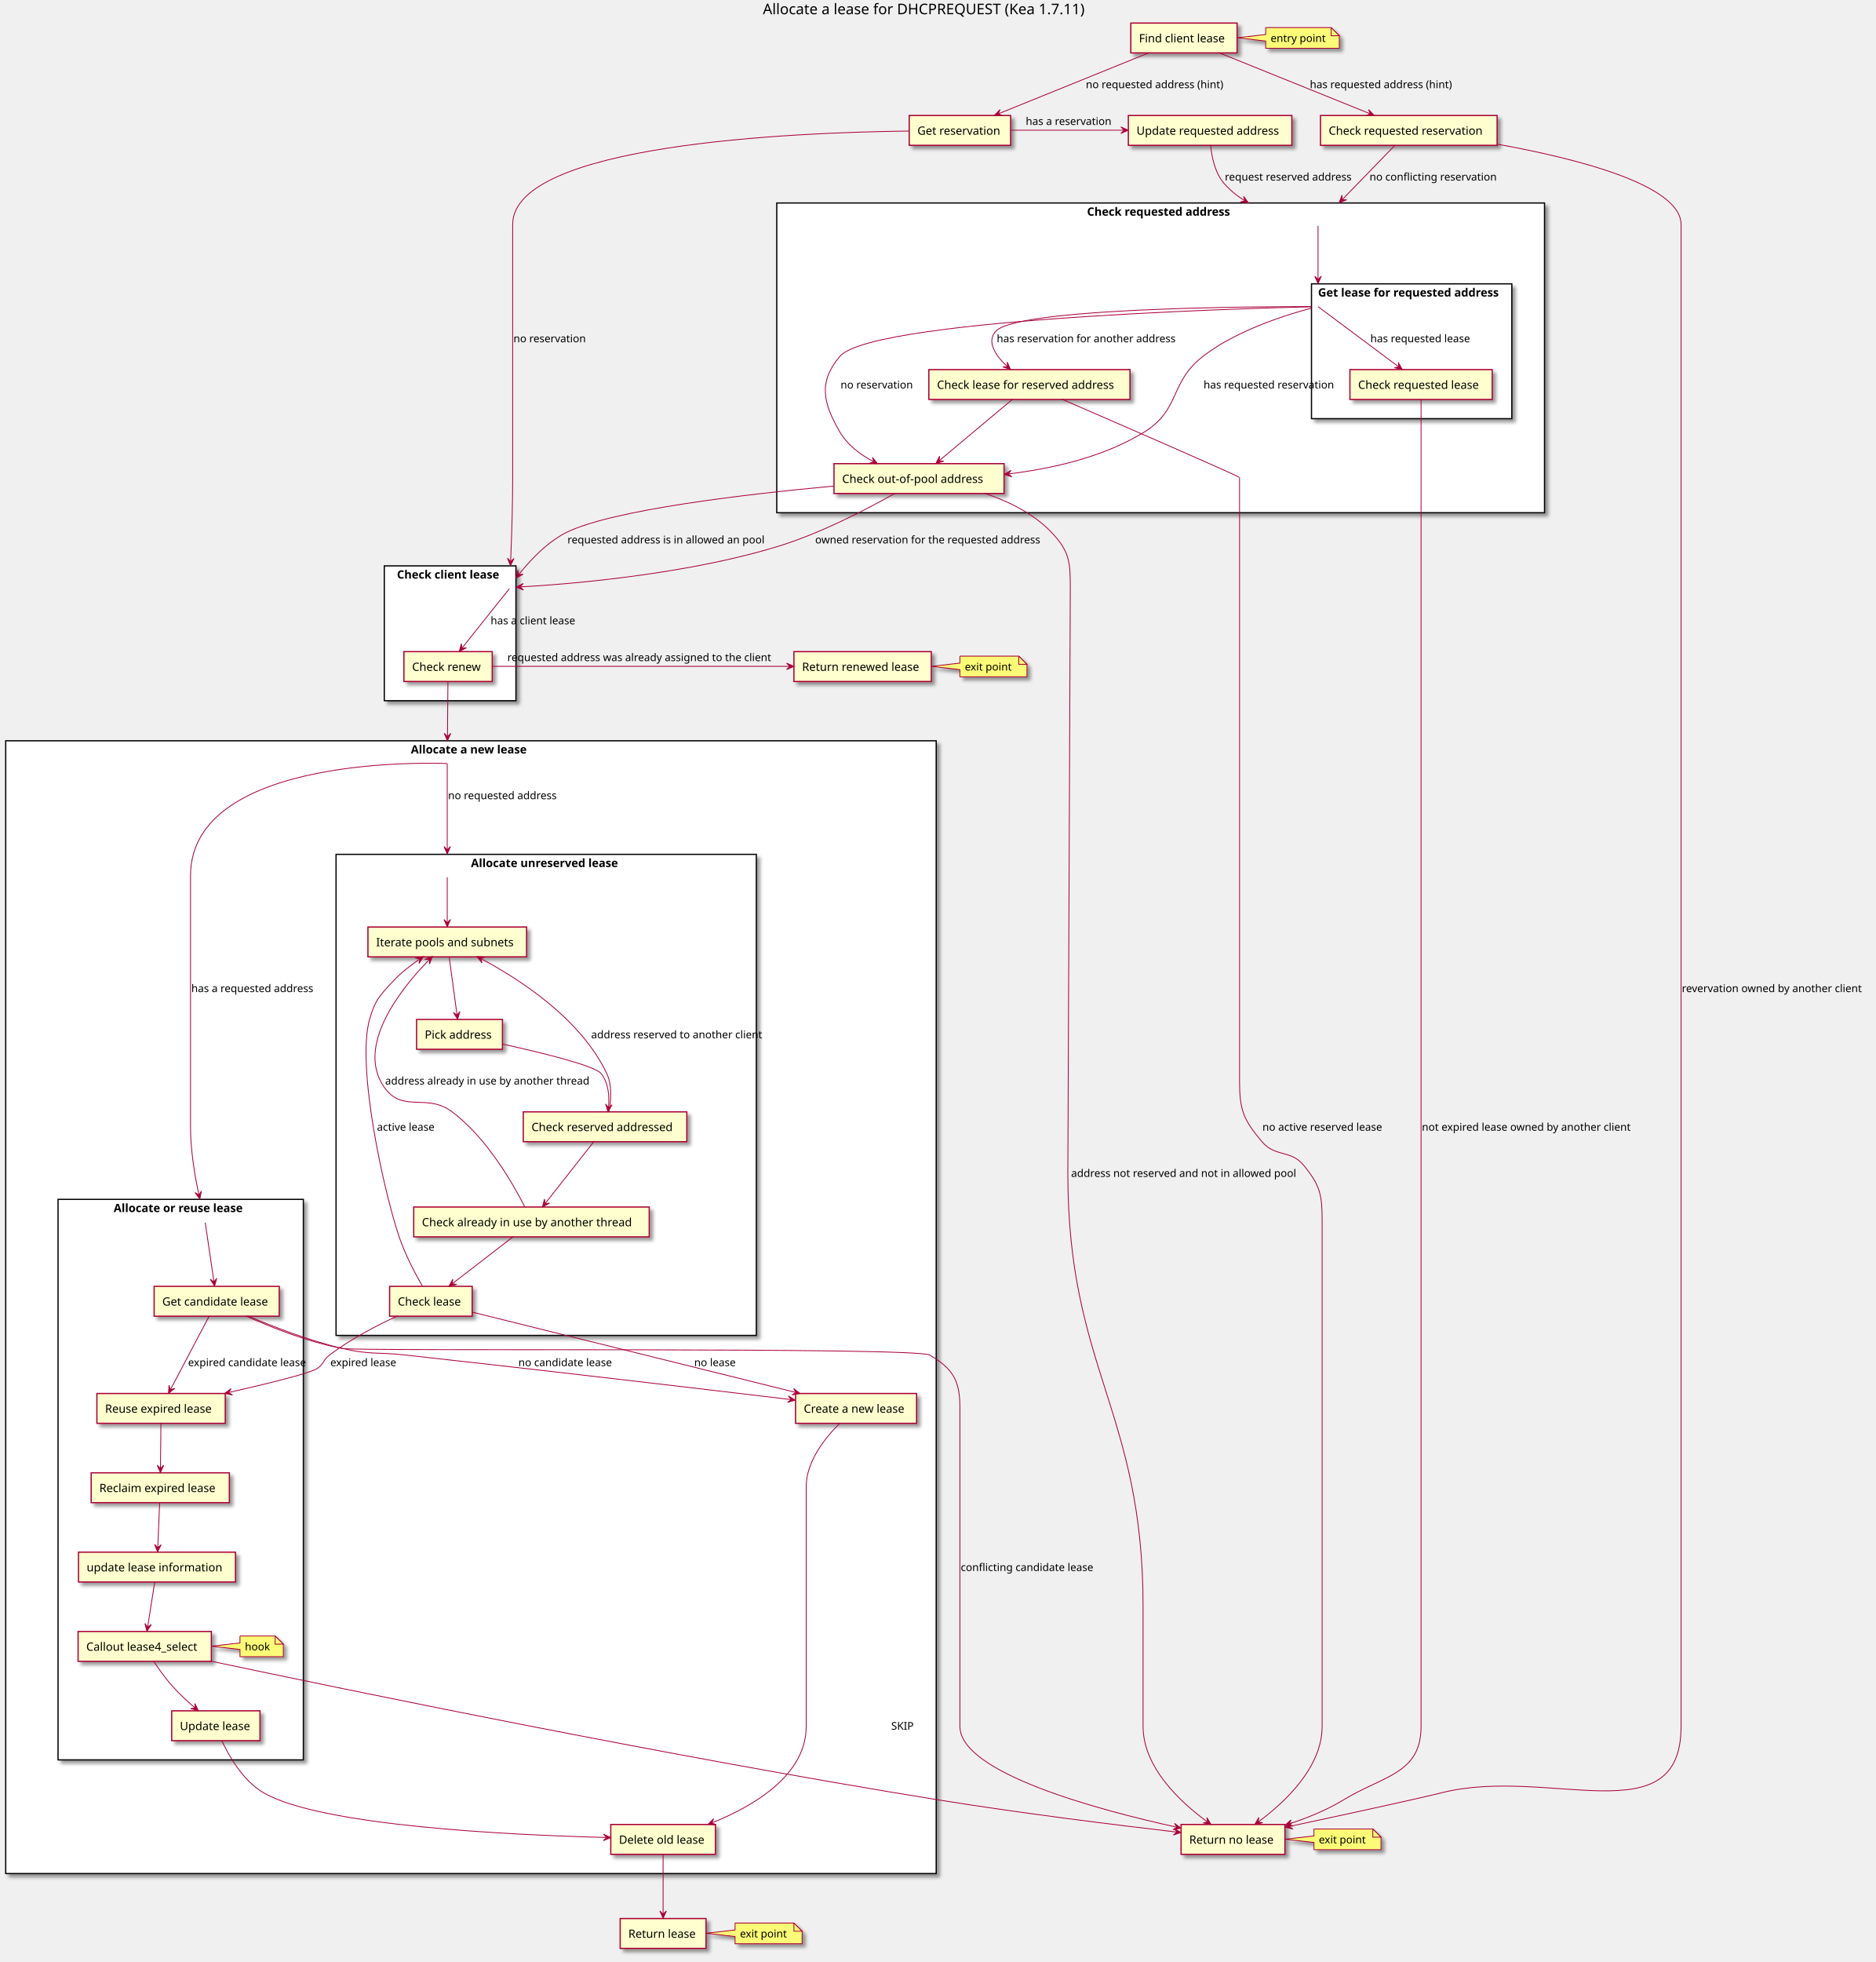
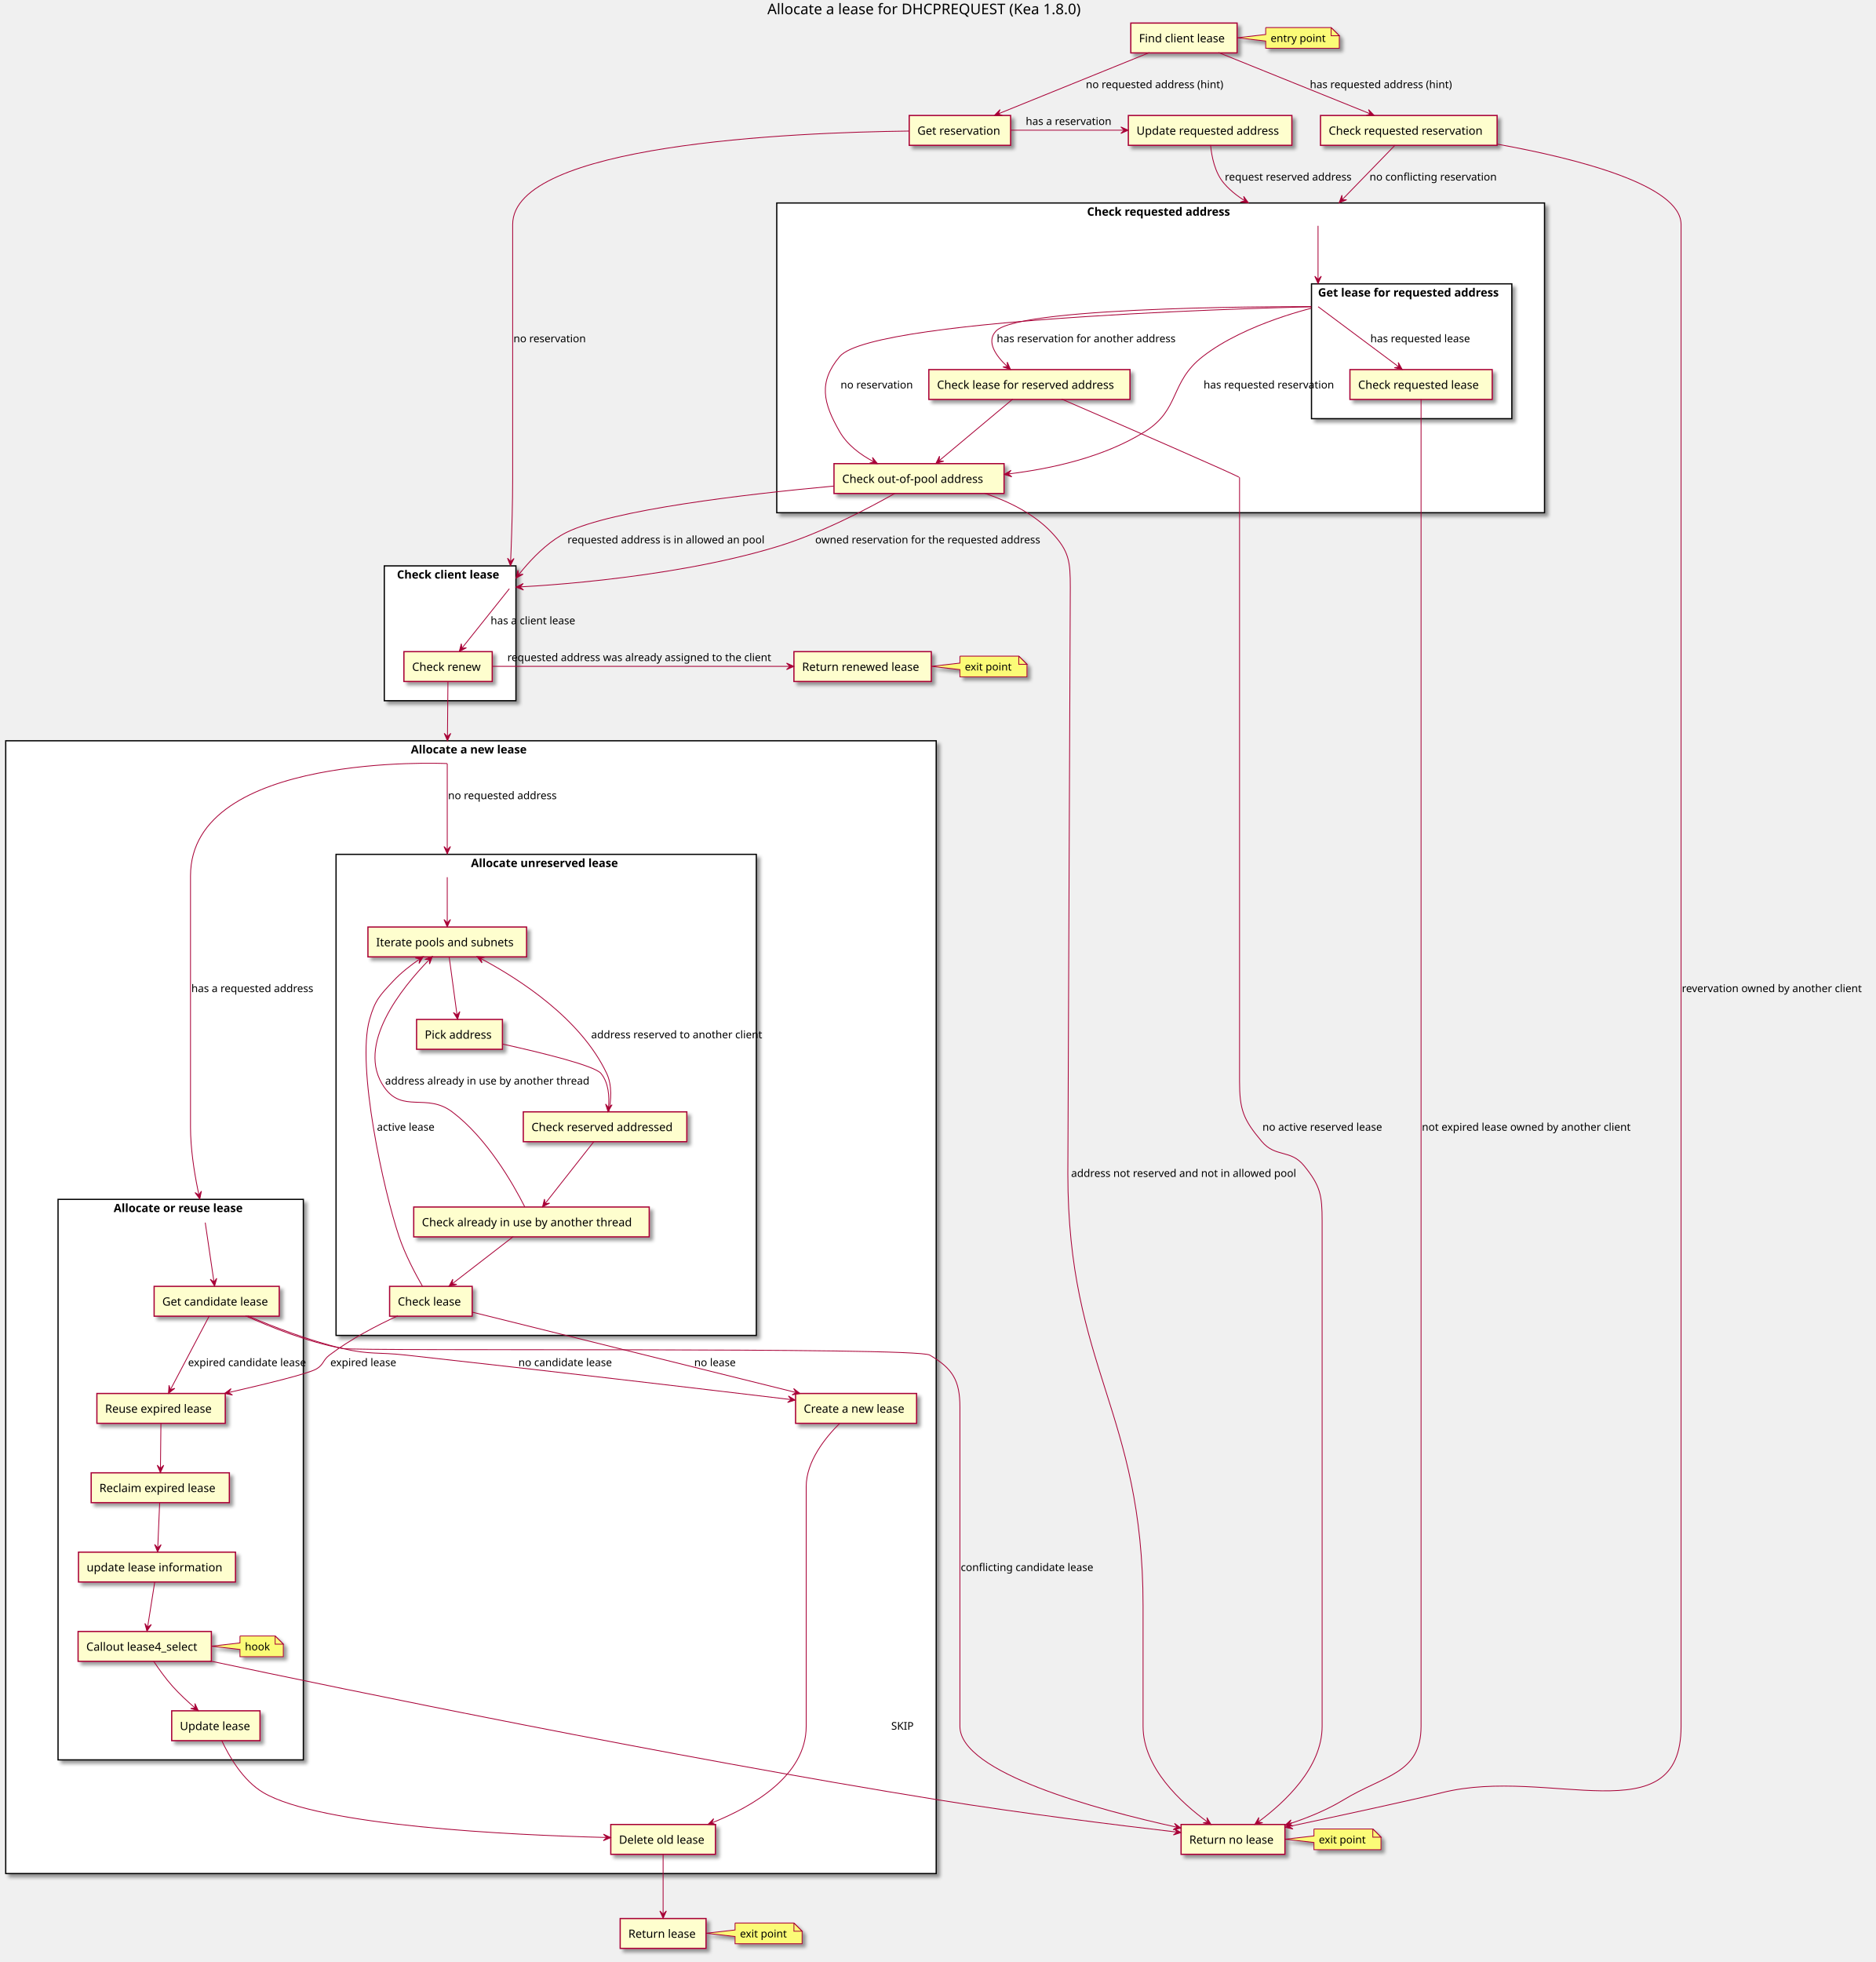
<svg xmlns="http://www.w3.org/2000/svg" contentScriptType="application/ecmascript" contentStyleType="text/css" height="2399px" preserveAspectRatio="none" style="width:2294px;height:2399px;" version="1.1" viewBox="0 0 2294 2399" width="2294px" zoomAndPan="magnify">
  <defs>
-     <filter height="300%" id="fff3yb47a4pvt" width="300%" x="-1" y="-1">
+     <filter height="300%" id="f5oag86dlpmno" width="300%" x="-1" y="-1">
      <feGaussianBlur result="blurOut" stdDeviation="2.0" />
      <feColorMatrix in="blurOut" result="blurOut2" type="matrix" values="0 0 0 0 0 0 0 0 0 0 0 0 0 0 0 0 0 0 .4 0" />
      <feOffset dx="4.0" dy="4.0" in="blurOut2" result="blurOut3" />
      <feBlend in="SourceGraphic" in2="blurOut3" mode="normal" />
    </filter>
  </defs>
  <g>
-     <text fill="#000000" font-family="sans-serif" font-size="18" lengthAdjust="spacingAndGlyphs" textLength="410" x="933" y="17.402">Allocate a lease for DHCPREQUEST (Kea 1.7.11)</text>
-     <rect fill="#FFFFFF" filter="url(#fff3yb47a4pvt)" height="378.72" style="stroke: #000000; stroke-width: 1.5;" width="939" x="950" y="248.199" />
+     <text fill="#000000" font-family="sans-serif" font-size="18" lengthAdjust="spacingAndGlyphs" textLength="399" x="938.5" y="17.402">Allocate a lease for DHCPREQUEST (Kea 1.8.0)</text>
+     <rect fill="#FFFFFF" filter="url(#f5oag86dlpmno)" height="378.72" style="stroke: #000000; stroke-width: 1.5;" width="939" x="950" y="248.199" />
    <text fill="#000000" font-family="sans-serif" font-size="14" font-weight="bold" lengthAdjust="spacingAndGlyphs" textLength="180" x="1329.5" y="263.734">Check requested address</text>
-     <rect fill="#FFFFFF" filter="url(#fff3yb47a4pvt)" height="164.86" style="stroke: #000000; stroke-width: 1.5;" width="245" x="1604" y="347.059" />
+     <rect fill="#FFFFFF" filter="url(#f5oag86dlpmno)" height="164.86" style="stroke: #000000; stroke-width: 1.5;" width="245" x="1604" y="347.059" />
    <text fill="#000000" font-family="sans-serif" font-size="14" font-weight="bold" lengthAdjust="spacingAndGlyphs" textLength="229" x="1612" y="362.594">Get lease for requested address</text>
-     <rect fill="#FFFFFF" filter="url(#fff3yb47a4pvt)" height="164.86" style="stroke: #000000; stroke-width: 1.5;" width="161" x="470" y="691.919" />
+     <rect fill="#FFFFFF" filter="url(#f5oag86dlpmno)" height="164.86" style="stroke: #000000; stroke-width: 1.5;" width="161" x="470" y="691.919" />
    <text fill="#000000" font-family="sans-serif" font-size="14" font-weight="bold" lengthAdjust="spacingAndGlyphs" textLength="130" x="485.5" y="707.454">Check client lease</text>
-     <rect fill="#FFFFFF" filter="url(#fff3yb47a4pvt)" height="1385.08" style="stroke: #000000; stroke-width: 1.5;" width="1138" x="7" y="905.779" />
+     <rect fill="#FFFFFF" filter="url(#f5oag86dlpmno)" height="1385.08" style="stroke: #000000; stroke-width: 1.5;" width="1138" x="7" y="905.779" />
    <text fill="#000000" font-family="sans-serif" font-size="14" font-weight="bold" lengthAdjust="spacingAndGlyphs" textLength="147" x="502.5" y="921.314">Allocate a new lease</text>
-     <rect fill="#FFFFFF" filter="url(#fff3yb47a4pvt)" height="685.36" style="stroke: #000000; stroke-width: 1.5;" width="300" x="71" y="1466.499" />
+     <rect fill="#FFFFFF" filter="url(#f5oag86dlpmno)" height="685.36" style="stroke: #000000; stroke-width: 1.5;" width="300" x="71" y="1466.499" />
    <text fill="#000000" font-family="sans-serif" font-size="14" font-weight="bold" lengthAdjust="spacingAndGlyphs" textLength="164" x="139" y="1482.034">Allocate or reuse lease</text>
-     <rect fill="#FFFFFF" filter="url(#fff3yb47a4pvt)" height="588.22" style="stroke: #000000; stroke-width: 1.5;" width="514" x="411" y="1044.639" />
+     <rect fill="#FFFFFF" filter="url(#f5oag86dlpmno)" height="588.22" style="stroke: #000000; stroke-width: 1.5;" width="514" x="411" y="1044.639" />
    <text fill="#000000" font-family="sans-serif" font-size="14" font-weight="bold" lengthAdjust="spacingAndGlyphs" textLength="184" x="576" y="1060.174">Allocate unreserved lease</text>
-     <rect fill="#FEFECE" filter="url(#fff3yb47a4pvt)" height="36.488" style="stroke: #A80036; stroke-width: 1.5;" width="246" x="1136" y="451.919" />
+     <rect fill="#FEFECE" filter="url(#f5oag86dlpmno)" height="36.488" style="stroke: #A80036; stroke-width: 1.5;" width="246" x="1136" y="451.919" />
    <text fill="#000000" font-family="sans-serif" font-size="14" lengthAdjust="spacingAndGlyphs" textLength="226" x="1146" y="475.454">Check lease for reserved address</text>
-     <rect fill="#FEFECE" filter="url(#fff3yb47a4pvt)" height="36.488" style="stroke: #A80036; stroke-width: 1.5;" width="208" x="1020" y="566.919" />
+     <rect fill="#FEFECE" filter="url(#f5oag86dlpmno)" height="36.488" style="stroke: #A80036; stroke-width: 1.5;" width="208" x="1020" y="566.919" />
    <text fill="#000000" font-family="sans-serif" font-size="14" lengthAdjust="spacingAndGlyphs" textLength="188" x="1030" y="590.454">Check out-of-pool address</text>
-     <rect fill="#FEFECE" filter="url(#fff3yb47a4pvt)" height="36.488" style="stroke: #A80036; stroke-width: 1.5;" width="174" x="1651" y="451.919" />
+     <rect fill="#FEFECE" filter="url(#f5oag86dlpmno)" height="36.488" style="stroke: #A80036; stroke-width: 1.5;" width="174" x="1651" y="451.919" />
    <text fill="#000000" font-family="sans-serif" font-size="14" lengthAdjust="spacingAndGlyphs" textLength="154" x="1661" y="475.454">Check requested lease</text>
-     <rect fill="#FEFECE" filter="url(#fff3yb47a4pvt)" height="36.488" style="stroke: #A80036; stroke-width: 1.5;" width="108" x="494" y="796.779" />
+     <rect fill="#FEFECE" filter="url(#f5oag86dlpmno)" height="36.488" style="stroke: #A80036; stroke-width: 1.5;" width="108" x="494" y="796.779" />
    <text fill="#000000" font-family="sans-serif" font-size="14" lengthAdjust="spacingAndGlyphs" textLength="88" x="504" y="820.314">Check renew</text>
-     <rect fill="#FEFECE" filter="url(#fff3yb47a4pvt)" height="36.488" style="stroke: #A80036; stroke-width: 1.5;" width="148" x="973" y="1703.859" />
+     <rect fill="#FEFECE" filter="url(#f5oag86dlpmno)" height="36.488" style="stroke: #A80036; stroke-width: 1.5;" width="148" x="973" y="1703.859" />
    <text fill="#000000" font-family="sans-serif" font-size="14" lengthAdjust="spacingAndGlyphs" textLength="128" x="983" y="1727.394">Create a new lease</text>
-     <rect fill="#FEFECE" filter="url(#fff3yb47a4pvt)" height="36.488" style="stroke: #A80036; stroke-width: 1.5;" width="128" x="747" y="2230.859" />
+     <rect fill="#FEFECE" filter="url(#f5oag86dlpmno)" height="36.488" style="stroke: #A80036; stroke-width: 1.5;" width="128" x="747" y="2230.859" />
    <text fill="#000000" font-family="sans-serif" font-size="14" lengthAdjust="spacingAndGlyphs" textLength="108" x="757" y="2254.394">Delete old lease</text>
-     <rect fill="#FEFECE" filter="url(#fff3yb47a4pvt)" height="36.488" style="stroke: #A80036; stroke-width: 1.5;" width="153" x="188.5" y="1572.859" />
+     <rect fill="#FEFECE" filter="url(#f5oag86dlpmno)" height="36.488" style="stroke: #A80036; stroke-width: 1.5;" width="153" x="188.5" y="1572.859" />
    <text fill="#000000" font-family="sans-serif" font-size="14" lengthAdjust="spacingAndGlyphs" textLength="133" x="198.5" y="1596.394">Get candidate lease</text>
-     <rect fill="#FEFECE" filter="url(#fff3yb47a4pvt)" height="36.488" style="stroke: #A80036; stroke-width: 1.5;" width="157" x="118.5" y="1703.859" />
+     <rect fill="#FEFECE" filter="url(#f5oag86dlpmno)" height="36.488" style="stroke: #A80036; stroke-width: 1.5;" width="157" x="118.5" y="1703.859" />
    <text fill="#000000" font-family="sans-serif" font-size="14" lengthAdjust="spacingAndGlyphs" textLength="137" x="128.5" y="1727.394">Reuse expired lease</text>
-     <rect fill="#FEFECE" filter="url(#fff3yb47a4pvt)" height="36.488" style="stroke: #A80036; stroke-width: 1.5;" width="169" x="111.5" y="1800.859" />
+     <rect fill="#FEFECE" filter="url(#f5oag86dlpmno)" height="36.488" style="stroke: #A80036; stroke-width: 1.5;" width="169" x="111.5" y="1800.859" />
    <text fill="#000000" font-family="sans-serif" font-size="14" lengthAdjust="spacingAndGlyphs" textLength="149" x="121.5" y="1824.394">Reclaim expired lease</text>
-     <rect fill="#FEFECE" filter="url(#fff3yb47a4pvt)" height="36.488" style="stroke: #A80036; stroke-width: 1.5;" width="192" x="96" y="1897.859" />
+     <rect fill="#FEFECE" filter="url(#f5oag86dlpmno)" height="36.488" style="stroke: #A80036; stroke-width: 1.5;" width="192" x="96" y="1897.859" />
    <text fill="#000000" font-family="sans-serif" font-size="14" lengthAdjust="spacingAndGlyphs" textLength="172" x="106" y="1921.394">update lease information</text>
-     <rect fill="#FEFECE" filter="url(#fff3yb47a4pvt)" height="36.488" style="stroke: #A80036; stroke-width: 1.5;" width="163" x="95.5" y="1994.859" />
+     <rect fill="#FEFECE" filter="url(#f5oag86dlpmno)" height="36.488" style="stroke: #A80036; stroke-width: 1.5;" width="163" x="95.5" y="1994.859" />
    <text fill="#000000" font-family="sans-serif" font-size="14" lengthAdjust="spacingAndGlyphs" textLength="143" x="105.5" y="2018.394">Callout lease4_select</text>
-     <path d="M293.5,2000.359 L293.5,2008.859 L258.55,2012.859 L293.5,2016.859 L293.5,2025.67 A0,0 0 0 0 293.5,2025.67 L346.5,2025.67 A0,0 0 0 0 346.5,2025.67 L346.5,2010.359 L336.5,2000.359 L293.5,2000.359 A0,0 0 0 0 293.5,2000.359 " fill="#FBFB77" filter="url(#fff3yb47a4pvt)" style="stroke: #A80036; stroke-width: 1.0;" />
+     <path d="M293.5,2000.359 L293.5,2008.859 L258.55,2012.859 L293.5,2016.859 L293.5,2025.67 A0,0 0 0 0 293.5,2025.67 L346.5,2025.67 A0,0 0 0 0 346.5,2025.67 L346.5,2010.359 L336.5,2000.359 L293.5,2000.359 A0,0 0 0 0 293.5,2000.359 " fill="#FBFB77" filter="url(#f5oag86dlpmno)" style="stroke: #A80036; stroke-width: 1.0;" />
    <path d="M336.5,2000.359 L336.5,2010.359 L346.5,2010.359 L336.5,2000.359 " fill="#FBFB77" style="stroke: #A80036; stroke-width: 1.0;" />
    <text fill="#000000" font-family="sans-serif" font-size="13" lengthAdjust="spacingAndGlyphs" textLength="32" x="299.5" y="2017.928">hook</text>
-     <rect fill="#FEFECE" filter="url(#fff3yb47a4pvt)" height="36.488" style="stroke: #A80036; stroke-width: 1.5;" width="108" x="210" y="2091.859" />
+     <rect fill="#FEFECE" filter="url(#f5oag86dlpmno)" height="36.488" style="stroke: #A80036; stroke-width: 1.5;" width="108" x="210" y="2091.859" />
    <text fill="#000000" font-family="sans-serif" font-size="14" lengthAdjust="spacingAndGlyphs" textLength="88" x="220" y="2115.394">Update lease</text>
-     <rect fill="#FEFECE" filter="url(#fff3yb47a4pvt)" height="36.488" style="stroke: #A80036; stroke-width: 1.5;" width="194" x="450" y="1133.499" />
+     <rect fill="#FEFECE" filter="url(#f5oag86dlpmno)" height="36.488" style="stroke: #A80036; stroke-width: 1.5;" width="194" x="450" y="1133.499" />
    <text fill="#000000" font-family="sans-serif" font-size="14" lengthAdjust="spacingAndGlyphs" textLength="174" x="460" y="1157.034">Iterate pools and subnets</text>
-     <rect fill="#FEFECE" filter="url(#fff3yb47a4pvt)" height="36.488" style="stroke: #A80036; stroke-width: 1.5;" width="105" x="509.5" y="1246.499" />
+     <rect fill="#FEFECE" filter="url(#f5oag86dlpmno)" height="36.488" style="stroke: #A80036; stroke-width: 1.5;" width="105" x="509.5" y="1246.499" />
    <text fill="#000000" font-family="sans-serif" font-size="14" lengthAdjust="spacingAndGlyphs" textLength="85" x="519.5" y="1270.034">Pick address</text>
-     <rect fill="#FEFECE" filter="url(#fff3yb47a4pvt)" height="36.488" style="stroke: #A80036; stroke-width: 1.5;" width="200" x="640" y="1359.499" />
+     <rect fill="#FEFECE" filter="url(#f5oag86dlpmno)" height="36.488" style="stroke: #A80036; stroke-width: 1.5;" width="200" x="640" y="1359.499" />
    <text fill="#000000" font-family="sans-serif" font-size="14" lengthAdjust="spacingAndGlyphs" textLength="180" x="650" y="1383.034">Check reserved addressed</text>
-     <rect fill="#FEFECE" filter="url(#fff3yb47a4pvt)" height="36.488" style="stroke: #A80036; stroke-width: 1.5;" width="288" x="506" y="1475.859" />
+     <rect fill="#FEFECE" filter="url(#f5oag86dlpmno)" height="36.488" style="stroke: #A80036; stroke-width: 1.5;" width="288" x="506" y="1475.859" />
    <text fill="#000000" font-family="sans-serif" font-size="14" lengthAdjust="spacingAndGlyphs" textLength="268" x="516" y="1499.394">Check already in use by another thread</text>
-     <rect fill="#FEFECE" filter="url(#fff3yb47a4pvt)" height="36.488" style="stroke: #A80036; stroke-width: 1.5;" width="101" x="476.5" y="1572.859" />
+     <rect fill="#FEFECE" filter="url(#f5oag86dlpmno)" height="36.488" style="stroke: #A80036; stroke-width: 1.5;" width="101" x="476.5" y="1572.859" />
    <text fill="#000000" font-family="sans-serif" font-size="14" lengthAdjust="spacingAndGlyphs" textLength="81" x="486.5" y="1596.394">Check lease</text>
-     <rect fill="#FEFECE" filter="url(#fff3yb47a4pvt)" height="36.488" style="stroke: #A80036; stroke-width: 1.5;" width="130" x="1383" y="28.199" />
+     <rect fill="#FEFECE" filter="url(#f5oag86dlpmno)" height="36.488" style="stroke: #A80036; stroke-width: 1.5;" width="130" x="1383" y="28.199" />
    <text fill="#000000" font-family="sans-serif" font-size="14" lengthAdjust="spacingAndGlyphs" textLength="110" x="1393" y="51.734">Find client lease</text>
-     <path d="M1548,33.699 L1548,42.199 L1513.14,46.199 L1548,50.199 L1548,59.01 A0,0 0 0 0 1548,59.01 L1638,59.01 A0,0 0 0 0 1638,59.01 L1638,43.699 L1628,33.699 L1548,33.699 A0,0 0 0 0 1548,33.699 " fill="#FBFB77" filter="url(#fff3yb47a4pvt)" style="stroke: #A80036; stroke-width: 1.0;" />
+     <path d="M1548,33.699 L1548,42.199 L1513.14,46.199 L1548,50.199 L1548,59.01 A0,0 0 0 0 1548,59.01 L1638,59.01 A0,0 0 0 0 1638,59.01 L1638,43.699 L1628,33.699 L1548,33.699 A0,0 0 0 0 1548,33.699 " fill="#FBFB77" filter="url(#f5oag86dlpmno)" style="stroke: #A80036; stroke-width: 1.0;" />
    <path d="M1628,33.699 L1628,43.699 L1638,43.699 L1628,33.699 " fill="#FBFB77" style="stroke: #A80036; stroke-width: 1.0;" />
    <text fill="#000000" font-family="sans-serif" font-size="13" lengthAdjust="spacingAndGlyphs" textLength="69" x="1554" y="51.268">entry point</text>
-     <rect fill="#FEFECE" filter="url(#fff3yb47a4pvt)" height="36.488" style="stroke: #A80036; stroke-width: 1.5;" width="216" x="1615" y="141.199" />
+     <rect fill="#FEFECE" filter="url(#f5oag86dlpmno)" height="36.488" style="stroke: #A80036; stroke-width: 1.5;" width="216" x="1615" y="141.199" />
    <text fill="#000000" font-family="sans-serif" font-size="14" lengthAdjust="spacingAndGlyphs" textLength="196" x="1625" y="164.734">Check requested reservation</text>
-     <rect fill="#FEFECE" filter="url(#fff3yb47a4pvt)" height="36.488" style="stroke: #A80036; stroke-width: 1.5;" width="124" x="1112" y="141.199" />
+     <rect fill="#FEFECE" filter="url(#f5oag86dlpmno)" height="36.488" style="stroke: #A80036; stroke-width: 1.5;" width="124" x="1112" y="141.199" />
    <text fill="#000000" font-family="sans-serif" font-size="14" lengthAdjust="spacingAndGlyphs" textLength="104" x="1122" y="164.734">Get reservation</text>
-     <rect fill="#FEFECE" filter="url(#fff3yb47a4pvt)" height="36.488" style="stroke: #A80036; stroke-width: 1.5;" width="200" x="1380" y="141.199" />
+     <rect fill="#FEFECE" filter="url(#f5oag86dlpmno)" height="36.488" style="stroke: #A80036; stroke-width: 1.5;" width="200" x="1380" y="141.199" />
    <text fill="#000000" font-family="sans-serif" font-size="14" lengthAdjust="spacingAndGlyphs" textLength="180" x="1390" y="164.734">Update requested address</text>
-     <rect fill="#FEFECE" filter="url(#fff3yb47a4pvt)" height="36.488" style="stroke: #A80036; stroke-width: 1.5;" width="127" x="1444.5" y="2230.859" />
+     <rect fill="#FEFECE" filter="url(#f5oag86dlpmno)" height="36.488" style="stroke: #A80036; stroke-width: 1.5;" width="127" x="1444.5" y="2230.859" />
    <text fill="#000000" font-family="sans-serif" font-size="14" lengthAdjust="spacingAndGlyphs" textLength="107" x="1454.5" y="2254.394">Return no lease</text>
-     <path d="M1607,2236.359 L1607,2244.859 L1571.71,2248.859 L1607,2252.859 L1607,2261.67 A0,0 0 0 0 1607,2261.67 L1689,2261.67 A0,0 0 0 0 1689,2261.67 L1689,2246.359 L1679,2236.359 L1607,2236.359 A0,0 0 0 0 1607,2236.359 " fill="#FBFB77" filter="url(#fff3yb47a4pvt)" style="stroke: #A80036; stroke-width: 1.0;" />
+     <path d="M1607,2236.359 L1607,2244.859 L1571.71,2248.859 L1607,2252.859 L1607,2261.67 A0,0 0 0 0 1607,2261.67 L1689,2261.67 A0,0 0 0 0 1689,2261.67 L1689,2246.359 L1679,2236.359 L1607,2236.359 A0,0 0 0 0 1607,2236.359 " fill="#FBFB77" filter="url(#f5oag86dlpmno)" style="stroke: #A80036; stroke-width: 1.0;" />
    <path d="M1679,2236.359 L1679,2246.359 L1689,2246.359 L1679,2236.359 " fill="#FBFB77" style="stroke: #A80036; stroke-width: 1.0;" />
    <text fill="#000000" font-family="sans-serif" font-size="13" lengthAdjust="spacingAndGlyphs" textLength="61" x="1613" y="2253.928">exit point</text>
-     <rect fill="#FEFECE" filter="url(#fff3yb47a4pvt)" height="36.488" style="stroke: #A80036; stroke-width: 1.5;" width="168" x="971" y="796.779" />
+     <rect fill="#FEFECE" filter="url(#f5oag86dlpmno)" height="36.488" style="stroke: #A80036; stroke-width: 1.5;" width="168" x="971" y="796.779" />
    <text fill="#000000" font-family="sans-serif" font-size="14" lengthAdjust="spacingAndGlyphs" textLength="148" x="981" y="820.314">Return renewed lease</text>
-     <path d="M1174,802.279 L1174,810.779 L1139.06,814.779 L1174,818.779 L1174,827.59 A0,0 0 0 0 1174,827.59 L1256,827.59 A0,0 0 0 0 1256,827.59 L1256,812.279 L1246,802.279 L1174,802.279 A0,0 0 0 0 1174,802.279 " fill="#FBFB77" filter="url(#fff3yb47a4pvt)" style="stroke: #A80036; stroke-width: 1.0;" />
+     <path d="M1174,802.279 L1174,810.779 L1139.06,814.779 L1174,818.779 L1174,827.59 A0,0 0 0 0 1174,827.59 L1256,827.59 A0,0 0 0 0 1256,827.59 L1256,812.279 L1246,802.279 L1174,802.279 A0,0 0 0 0 1174,802.279 " fill="#FBFB77" filter="url(#f5oag86dlpmno)" style="stroke: #A80036; stroke-width: 1.0;" />
    <path d="M1246,802.279 L1246,812.279 L1256,812.279 L1246,802.279 " fill="#FBFB77" style="stroke: #A80036; stroke-width: 1.0;" />
    <text fill="#000000" font-family="sans-serif" font-size="13" lengthAdjust="spacingAndGlyphs" textLength="61" x="1180" y="819.848">exit point</text>
-     <rect fill="#FEFECE" filter="url(#fff3yb47a4pvt)" height="36.488" style="stroke: #A80036; stroke-width: 1.5;" width="105" x="758.5" y="2345.859" />
+     <rect fill="#FEFECE" filter="url(#f5oag86dlpmno)" height="36.488" style="stroke: #A80036; stroke-width: 1.5;" width="105" x="758.5" y="2345.859" />
    <text fill="#000000" font-family="sans-serif" font-size="14" lengthAdjust="spacingAndGlyphs" textLength="85" x="768.5" y="2369.394">Return lease</text>
-     <path d="M899,2351.359 L899,2359.859 L863.66,2363.859 L899,2367.859 L899,2376.67 A0,0 0 0 0 899,2376.67 L981,2376.67 A0,0 0 0 0 981,2376.67 L981,2361.359 L971,2351.359 L899,2351.359 A0,0 0 0 0 899,2351.359 " fill="#FBFB77" filter="url(#fff3yb47a4pvt)" style="stroke: #A80036; stroke-width: 1.0;" />
+     <path d="M899,2351.359 L899,2359.859 L863.66,2363.859 L899,2367.859 L899,2376.67 A0,0 0 0 0 899,2376.67 L981,2376.67 A0,0 0 0 0 981,2376.67 L981,2361.359 L971,2351.359 L899,2351.359 A0,0 0 0 0 899,2351.359 " fill="#FBFB77" filter="url(#f5oag86dlpmno)" style="stroke: #A80036; stroke-width: 1.0;" />
    <path d="M971,2351.359 L971,2361.359 L981,2361.359 L971,2351.359 " fill="#FBFB77" style="stroke: #A80036; stroke-width: 1.0;" />
    <text fill="#000000" font-family="sans-serif" font-size="13" lengthAdjust="spacingAndGlyphs" textLength="61" x="905" y="2368.928">exit point</text>
    <path d="M1490.37,64.299 C1540.43,84.509 1623.49,118.039 1675.64,139.079 " fill="none" id="findClientLease-&gt;addressReserved" style="stroke: #A80036; stroke-width: 1.0;" />
    <polygon fill="#A80036" points="1680.59,141.079,1673.746,133.997,1675.955,139.205,1670.747,141.414,1680.59,141.079" style="stroke: #A80036; stroke-width: 1.0;" />
    <text fill="#000000" font-family="sans-serif" font-size="13" lengthAdjust="spacingAndGlyphs" textLength="178" x="1602" y="107.768">has requested address (hint)</text>
    <path d="M1405.79,64.299 C1355.91,84.509 1273.15,118.039 1221.19,139.079 " fill="none" id="findClientLease-&gt;hasAddressReservation" style="stroke: #A80036; stroke-width: 1.0;" />
    <polygon fill="#A80036" points="1216.26,141.079,1226.103,141.414,1220.895,139.205,1223.104,133.997,1216.26,141.079" style="stroke: #A80036; stroke-width: 1.0;" />
    <text fill="#000000" font-family="sans-serif" font-size="13" lengthAdjust="spacingAndGlyphs" textLength="172" x="1328" y="107.768">no requested address (hint)</text>
    <path d="M1706.14,177.569 C1690.855,193.314 1667.81,217.057 1648.348,237.109 C1645.915,239.616 1643.538,242.065 1641.239,244.433 C1640.09,245.617 1638.96,246.781 1637.852,247.923 " fill="none" id="addressReserved-&gt;check_hint" style="stroke: #A80036; stroke-width: 1.0;" />
    <polygon fill="#A80036" points="1637.852,247.923,1646.991,244.25,1641.335,244.335,1641.25,238.678,1637.852,247.923" style="stroke: #A80036; stroke-width: 1.0;" />
    <text fill="#000000" font-family="sans-serif" font-size="13" lengthAdjust="spacingAndGlyphs" textLength="162" x="1675" y="220.768">no conflicting reservation</text>
    <path d="M1831.12,176.249 C1928.35,193.819 2056,226.119 2056,274.559 C2056,274.559 2056,274.559 2056,2110.859 C2056,2245.539 1894.72,2159.459 1764,2191.859 C1729.14,2200.499 1639.9,2219.779 1576.62,2233.299 " fill="none" id="addressReserved-&gt;no_lease" style="stroke: #A80036; stroke-width: 1.0;" />
    <polygon fill="#A80036" points="1571.73,2234.339,1581.366,2236.378,1576.62,2233.298,1579.7,2228.553,1571.73,2234.339" style="stroke: #A80036; stroke-width: 1.0;" />
    <text fill="#000000" font-family="sans-serif" font-size="13" lengthAdjust="spacingAndGlyphs" textLength="225" x="2057" y="1213.068">revervation owned by another client</text>
    <path d="M1236.29,159.199 C1276.08,159.199 1328.68,159.199 1374.83,159.199 " fill="none" id="hasAddressReservation-&gt;update_hint" style="stroke: #A80036; stroke-width: 1.0;" />
    <polygon fill="#A80036" points="1379.85,159.199,1370.85,155.199,1374.85,159.199,1370.85,163.199,1379.85,159.199" style="stroke: #A80036; stroke-width: 1.0;" />
    <text fill="#000000" font-family="sans-serif" font-size="13" lengthAdjust="spacingAndGlyphs" textLength="107" x="1254.5" y="152.768">has a reservation</text>
    <path d="M1480.56,177.299 C1481.87,191.389 1485.77,211.109 1497,224.199 C1501.469,229.411 1506.579,234.102 1512.105,238.322 C1514.868,240.432 1517.735,242.425 1520.678,244.305 C1522.149,245.246 1523.639,246.158 1525.145,247.044 C1525.522,247.265 1525.899,247.485 1526.277,247.703 C1526.467,247.812 1526.656,247.92 1526.846,248.028 " fill="none" id="update_hint-&gt;check_hint" style="stroke: #A80036; stroke-width: 1.0;" />
    <polygon fill="#A80036" points="1526.846,248.028,1521.009,240.095,1522.502,245.551,1517.046,247.044,1526.846,248.028" style="stroke: #A80036; stroke-width: 1.0;" />
    <text fill="#000000" font-family="sans-serif" font-size="13" lengthAdjust="spacingAndGlyphs" textLength="157" x="1498" y="220.768">request reserved address</text>
    <path d="M1111.78,160.229 C968.42,161.979 627,176.449 627,274.559 C627,274.559 627,274.559 627,585.919 C627,614.884 626.03,647.402 625.045,672.958 C624.799,679.347 624.552,685.301 624.318,690.656 C624.304,690.99 624.289,691.323 624.275,691.653 " fill="none" id="hasAddressReservation-&gt;check_done" style="stroke: #A80036; stroke-width: 1.0;" />
    <polygon fill="#A80036" points="624.275,691.653,628.665,682.836,624.494,686.657,620.673,682.486,624.275,691.653" style="stroke: #A80036; stroke-width: 1.0;" />
    <text fill="#000000" font-family="sans-serif" font-size="13" lengthAdjust="spacingAndGlyphs" textLength="90" x="628" y="418.488">no reservation</text>
    <path d="M1612,276.129 C1612,277.579 1612,301.169 1612,324.754 C1612,330.651 1612,336.546 1612,342.096 C1612,343.483 1612,344.849 1612,346.188 C1612,346.355 1612,346.522 1612,346.689 " fill="none" id="check_hint-&gt;get_existing" style="stroke: #A80036; stroke-width: 1.0;" />
    <polygon fill="#A80036" points="1612,346.689,1616,337.689,1612,341.689,1608,337.689,1612,346.689" style="stroke: #A80036; stroke-width: 1.0;" />
    <path d="M1612.09,374.989 C1614.74,376.959 1674.43,421.489 1710.66,448.519 " fill="none" id="get_existing-&gt;existing" style="stroke: #A80036; stroke-width: 1.0;" />
    <polygon fill="#A80036" points="1714.95,451.729,1710.116,443.149,1710.938,448.745,1705.341,449.568,1714.95,451.729" style="stroke: #A80036; stroke-width: 1.0;" />
    <text fill="#000000" font-family="sans-serif" font-size="13" lengthAdjust="spacingAndGlyphs" textLength="124" x="1676" y="418.488">has requested lease</text>
    <path d="M1738,488.149 C1738,510.309 1738,549.979 1738,583.919 C1738,583.919 1738,583.919 1738,2110.859 C1738,2169.019 1692.68,2170.619 1643,2200.859 C1622.7,2213.209 1598.7,2222.899 1576.6,2230.189 " fill="none" id="existing-&gt;no_lease" style="stroke: #A80036; stroke-width: 1.0;" />
    <polygon fill="#A80036" points="1571.62,2231.799,1581.415,2232.828,1576.376,2230.257,1578.947,2225.218,1571.62,2231.799" style="stroke: #A80036; stroke-width: 1.0;" />
    <text fill="#000000" font-family="sans-serif" font-size="13" lengthAdjust="spacingAndGlyphs" textLength="263" x="1739" y="1382.568">not expired lease owned by another client</text>
    <path d="M1603.57,375.107 C1603.282,375.114 1602.987,375.121 1602.685,375.128 C1602.081,375.143 1601.448,375.158 1600.789,375.174 C1599.471,375.206 1598.043,375.242 1596.51,375.28 C1593.444,375.358 1589.958,375.449 1586.082,375.553 C1570.577,375.973 1548.838,376.618 1522.855,377.543 C1470.889,379.392 1401.95,382.359 1331.967,386.872 C1192.003,395.897 1047.865,411.104 1027,435.919 C1000.68,467.219 1006.56,492.509 1027,527.919 C1036.33,544.079 1052.3,555.999 1068.62,564.579 " fill="none" id="get_existing-&gt;out_of_pool" style="stroke: #A80036; stroke-width: 1.0;" />
    <polygon fill="#A80036" points="1073.22,566.909,1066.998,559.275,1068.759,564.65,1063.384,566.412,1073.22,566.909" style="stroke: #A80036; stroke-width: 1.0;" />
    <text fill="#000000" font-family="sans-serif" font-size="13" lengthAdjust="spacingAndGlyphs" textLength="90" x="1028" y="474.988">no reservation</text>
    <path d="M1603.838,376.896 C1603.406,377.006 1602.958,377.121 1602.496,377.241 C1600.647,377.721 1598.56,378.275 1596.262,378.906 C1587.07,381.428 1574.509,385.165 1560.374,390.173 C1532.102,400.189 1497.53,415.289 1471,435.919 C1430.23,467.619 1443.85,500.619 1400,527.919 C1350.34,558.839 1286.82,573.089 1233.23,579.499 " fill="none" id="get_existing-&gt;out_of_pool-1" style="stroke: #A80036; stroke-width: 1.0;" />
    <polygon fill="#A80036" points="1228.08,580.089,1237.486,583.009,1233.046,579.504,1236.55,575.064,1228.08,580.089" style="stroke: #A80036; stroke-width: 1.0;" />
    <text fill="#000000" font-family="sans-serif" font-size="13" lengthAdjust="spacingAndGlyphs" textLength="162" x="1472" y="474.988">has requested reservation</text>
    <path d="M1603.8,374.893 C1603.57,374.893 1603.335,374.893 1603.096,374.892 C1602.617,374.892 1602.12,374.891 1601.606,374.89 C1599.55,374.888 1597.211,374.887 1594.61,374.889 C1584.207,374.896 1569.62,374.944 1552.18,375.101 C1517.3,375.416 1471.009,376.172 1423.969,377.927 C1329.888,381.437 1232.805,388.944 1218,404.919 C1205.95,417.919 1217.84,434.909 1231.87,448.109 " fill="none" id="get_existing-&gt;getReservedLease" style="stroke: #A80036; stroke-width: 1.0;" />
    <polygon fill="#A80036" points="1235.86,451.729,1231.883,442.719,1232.157,448.369,1226.507,448.644,1235.86,451.729" style="stroke: #A80036; stroke-width: 1.0;" />
    <text fill="#000000" font-family="sans-serif" font-size="13" lengthAdjust="spacingAndGlyphs" textLength="223" x="1219" y="418.488">has reservation for another address</text>
    <path d="M1298.31,487.939 C1370.31,519.129 1516,582.449 1516,583.919 C1516,583.919 1516,583.919 1516,1321.999 C1516,1356.799 1520.59,1368.879 1543,1395.499 C1560.18,1415.909 1578.19,1404.779 1595,1425.499 C1614.84,1449.959 1617,1461.369 1617,1492.859 C1617,1492.859 1617,1492.859 1617,2110.859 C1617,2161.329 1571.14,2203.959 1538.92,2227.699 " fill="none" id="getReservedLease-&gt;no_lease" style="stroke: #A80036; stroke-width: 1.0;" />
    <polygon fill="#A80036" points="1534.66,2230.779,1544.295,2228.739,1538.709,2227.846,1539.602,2222.26,1534.66,2230.779" style="stroke: #A80036; stroke-width: 1.0;" />
    <text fill="#000000" font-family="sans-serif" font-size="13" lengthAdjust="spacingAndGlyphs" textLength="150" x="1544" y="1382.568">no active reserved lease</text>
    <path d="M1238.5,488.079 C1214.41,508.239 1174.48,541.669 1148.71,563.239 " fill="none" id="getReservedLease-&gt;out_of_pool" style="stroke: #A80036; stroke-width: 1.0;" />
    <polygon fill="#A80036" points="1144.7,566.599,1154.176,563.914,1148.542,563.4,1149.056,557.766,1144.7,566.599" style="stroke: #A80036; stroke-width: 1.0;" />
    <path d="M1094.93,603.039 C1061.57,621.909 1004.65,651.729 952,667.919 C882.41,689.324 801.622,701.859 737.519,709.069 C705.467,712.674 677.586,714.948 657.361,716.334 C647.249,717.026 639.05,717.497 633.202,717.801 C632.471,717.839 631.776,717.875 631.119,717.908 " fill="none" id="out_of_pool-&gt;check_done" style="stroke: #A80036; stroke-width: 1.0;" />
    <polygon fill="#A80036" points="631.119,717.908,640.308,721.452,636.113,717.657,639.908,713.462,631.119,717.908" style="stroke: #A80036; stroke-width: 1.0;" />
    <text fill="#000000" font-family="sans-serif" font-size="13" lengthAdjust="spacingAndGlyphs" textLength="280" x="997" y="664.488">owned reservation for the requested address</text>
    <path d="M1019.57,594.349 C910.87,604.409 748.83,623.399 693,650.919 C674.24,660.164 657.23,676.257 644.676,690.394 C641.538,693.929 638.678,697.341 636.139,700.493 C634.869,702.069 633.68,703.581 632.576,705.01 C632.3,705.367 632.029,705.719 631.764,706.066 C631.632,706.24 631.5,706.412 631.37,706.582 C631.306,706.668 631.241,706.753 631.177,706.837 " fill="none" id="out_of_pool-&gt;check_done-1" style="stroke: #A80036; stroke-width: 1.0;" />
    <polygon fill="#A80036" points="631.177,706.837,639.805,702.088,634.2,702.855,633.433,697.25,631.177,706.837" style="stroke: #A80036; stroke-width: 1.0;" />
    <text fill="#000000" font-family="sans-serif" font-size="13" lengthAdjust="spacingAndGlyphs" textLength="249" x="694" y="664.488">requested address is in allowed an pool</text>
    <path d="M1203.74,602.989 C1232.91,612.749 1264.1,627.839 1286,650.919 C1307.77,673.869 1309,686.649 1309,718.279 C1309,718.279 1309,718.279 1306,1434.999 C1306,1673.579 1398,1725.279 1398,1963.859 C1398,1963.859 1398,1963.859 1398,2110.859 C1398,2161.509 1444.28,2204.089 1476.8,2227.759 " fill="none" id="out_of_pool-&gt;no_lease" style="stroke: #A80036; stroke-width: 1.0;" />
    <polygon fill="#A80036" points="1481.09,2230.829,1476.08,2222.35,1477.017,2227.928,1471.439,2228.866,1481.09,2230.829" style="stroke: #A80036; stroke-width: 1.0;" />
    <text fill="#000000" font-family="sans-serif" font-size="13" lengthAdjust="spacingAndGlyphs" textLength="283" x="1310" y="1439.068">address not reserved and not in allowed pool</text>
    <path d="M622.95,719.849 C621.39,721.799 586.7,765.269 565.07,792.379 " fill="none" id="check_done-&gt;client_lease" style="stroke: #A80036; stroke-width: 1.0;" />
    <polygon fill="#A80036" points="561.72,796.589,570.462,792.052,564.84,792.682,564.21,787.06,561.72,796.589" style="stroke: #A80036; stroke-width: 1.0;" />
    <text fill="#000000" font-family="sans-serif" font-size="13" lengthAdjust="spacingAndGlyphs" textLength="108" x="600" y="763.348">has a client lease</text>
    <path d="M602.26,814.779 C689.18,814.779 860.52,814.779 965.69,814.779 " fill="none" id="client_lease-&gt;renew" style="stroke: #A80036; stroke-width: 1.0;" />
    <polygon fill="#A80036" points="970.96,814.779,961.96,810.779,965.96,814.779,961.96,818.779,970.96,814.779" style="stroke: #A80036; stroke-width: 1.0;" />
    <text fill="#000000" font-family="sans-serif" font-size="13" lengthAdjust="spacingAndGlyphs" textLength="332" x="620.5" y="808.348">requested address was already assigned to the client</text>
    <path d="M547.85,832.949 C547.715,848.879 547.508,873.157 547.331,893.706 C547.309,896.274 547.288,898.784 547.267,901.213 C547.256,902.427 547.246,903.621 547.236,904.791 C547.234,905.084 547.231,905.375 547.229,905.665 " fill="none" id="client_lease-&gt;new_lease" style="stroke: #A80036; stroke-width: 1.0;" />
    <polygon fill="#A80036" points="547.229,905.665,551.306,896.699,547.271,900.665,543.306,896.631,547.229,905.665" style="stroke: #A80036; stroke-width: 1.0;" />
    <path d="M546.94,933.639 C542.11,933.419 233,919.869 233,1070.999 C233,1070.999 233,1070.999 233,1378.499 C233,1403.824 237.36,1431.924 241.789,1453.932 C242.342,1456.683 242.897,1459.338 243.444,1461.882 C243.718,1463.153 243.99,1464.397 244.259,1465.61 C244.292,1465.762 244.326,1465.913 244.36,1466.063 " fill="none" id="new_lease-&gt;allocateOrReuseLease4" style="stroke: #A80036; stroke-width: 1.0;" />
    <polygon fill="#A80036" points="244.36,1466.063,246.309,1456.409,243.274,1461.183,238.5,1458.147,244.36,1466.063" style="stroke: #A80036; stroke-width: 1.0;" />
    <text fill="#000000" font-family="sans-serif" font-size="13" lengthAdjust="spacingAndGlyphs" textLength="152" x="234" y="1213.068">has a requested address</text>
    <path d="M547,933.739 C547,935.784 547,969.067 547,1002.342 C547,1010.66 547,1018.979 547,1026.808 C547,1030.723 547,1034.516 547,1038.125 C547,1039.93 547,1041.689 547,1043.394 C547,1043.608 547,1043.82 547,1044.031 " fill="none" id="new_lease-&gt;allocateUnreservedLease4" style="stroke: #A80036; stroke-width: 1.0;" />
    <polygon fill="#A80036" points="547,1044.031,551,1035.031,547,1039.031,543,1035.031,547,1044.031" style="stroke: #A80036; stroke-width: 1.0;" />
    <text fill="#000000" font-family="sans-serif" font-size="13" lengthAdjust="spacingAndGlyphs" textLength="135" x="548" y="977.208">no requested address</text>
    <path d="M251.01,1494.929 C251.3,1496.879 257.62,1539.759 261.66,1567.209 " fill="none" id="allocateOrReuseLease4-&gt;candidate" style="stroke: #A80036; stroke-width: 1.0;" />
    <polygon fill="#A80036" points="262.44,1572.479,265.085,1562.992,261.711,1567.533,257.17,1564.159,262.44,1572.479" style="stroke: #A80036; stroke-width: 1.0;" />
    <path d="M255.97,1608.989 C243.73,1632.219 221.85,1673.709 208.46,1699.109 " fill="none" id="candidate-&gt;reuseExpiredLease4" style="stroke: #A80036; stroke-width: 1.0;" />
    <polygon fill="#A80036" points="206.07,1703.659,213.799,1697.555,208.397,1699.234,206.718,1693.832,206.07,1703.659" style="stroke: #A80036; stroke-width: 1.0;" />
    <text fill="#000000" font-family="sans-serif" font-size="13" lengthAdjust="spacingAndGlyphs" textLength="148" x="230" y="1670.428">expired candidate lease</text>
    <path d="M300.41,1608.949 C331,1622.729 376.81,1641.059 419,1648.859 C438.61,1652.489 1119.78,1646.799 1137,1656.859 C1165.37,1673.439 1174,1687.999 1174,1720.859 C1174,1720.859 1174,1720.859 1174,2110.859 C1174,2167.719 1341.77,2212.799 1439.5,2234.229 " fill="none" id="candidate-&gt;no_lease" style="stroke: #A80036; stroke-width: 1.0;" />
    <polygon fill="#A80036" points="1444.39,2235.299,1436.456,2229.464,1439.506,2234.228,1434.742,2237.278,1444.39,2235.299" style="stroke: #A80036; stroke-width: 1.0;" />
    <text fill="#000000" font-family="sans-serif" font-size="13" lengthAdjust="spacingAndGlyphs" textLength="169" x="1175" y="1920.928">conflicting candidate lease</text>
    <path d="M302.78,1608.889 C333.47,1621.959 378.19,1639.349 419,1648.859 C452.51,1656.669 461.8,1653.099 496,1656.859 C663.96,1675.339 860.53,1698.549 967.59,1711.329 " fill="none" id="candidate-&gt;create" style="stroke: #A80036; stroke-width: 1.0;" />
    <polygon fill="#A80036" points="972.62,1711.929,964.164,1706.88,967.656,1711.33,963.206,1714.822,972.62,1711.929" style="stroke: #A80036; stroke-width: 1.0;" />
    <text fill="#000000" font-family="sans-serif" font-size="13" lengthAdjust="spacingAndGlyphs" textLength="117" x="634" y="1670.428">no candidate lease</text>
    <path d="M196.82,1740.279 C196.65,1755.819 196.41,1778.639 196.24,1795.519 " fill="none" id="reuseExpiredLease4-&gt;reclaimExpiredLease" style="stroke: #A80036; stroke-width: 1.0;" />
    <polygon fill="#A80036" points="196.18,1800.549,200.257,1791.584,196.223,1795.549,192.257,1791.515,196.18,1800.549" style="stroke: #A80036; stroke-width: 1.0;" />
    <path d="M195.27,1837.279 C194.61,1852.819 193.65,1875.639 192.94,1892.519 " fill="none" id="reclaimExpiredLease-&gt;updateLease4Information" style="stroke: #A80036; stroke-width: 1.0;" />
    <polygon fill="#A80036" points="192.73,1897.549,197.087,1888.716,192.93,1892.553,189.093,1888.397,192.73,1897.549" style="stroke: #A80036; stroke-width: 1.0;" />
    <path d="M189.25,1934.279 C186.8,1949.819 183.19,1972.639 180.53,1989.519 " fill="none" id="updateLease4Information-&gt;lease4_select" style="stroke: #A80036; stroke-width: 1.0;" />
    <polygon fill="#A80036" points="179.73,1994.549,185.097,1986.291,180.517,1989.612,177.197,1985.032,179.73,1994.549" style="stroke: #A80036; stroke-width: 1.0;" />
    <path d="M256.64,2030.889 C422.11,2065.899 815.39,2147.169 1148,2200.859 C1249.02,2217.169 1366.7,2231.689 1439.28,2240.139 " fill="none" id="lease4_select-&gt;no_lease" style="stroke: #A80036; stroke-width: 1.0;" />
    <polygon fill="#A80036" points="1444.43,2240.739,1435.946,2235.738,1439.463,2240.168,1435.032,2243.685,1444.43,2240.739" style="stroke: #A80036; stroke-width: 1.0;" />
    <text fill="#000000" font-family="sans-serif" font-size="13" lengthAdjust="spacingAndGlyphs" textLength="26" x="1090" y="2114.928">SKIP</text>
    <path d="M187.75,2031.009 C194.04,2040.499 202.41,2052.279 211,2061.859 C219.4,2071.239 229.56,2080.629 238.73,2088.529 " fill="none" id="lease4_select-&gt;updateLease4" style="stroke: #A80036; stroke-width: 1.0;" />
    <polygon fill="#A80036" points="242.59,2091.809,238.341,2082.924,238.787,2088.564,233.147,2089.01,242.59,2091.809" style="stroke: #A80036; stroke-width: 1.0;" />
    <path d="M271.13,2128.109 C280.01,2147.209 297.1,2177.219 322,2191.859 C391.49,2232.729 624.21,2243.779 741.78,2246.759 " fill="none" id="updateLease4-&gt;old_lease" style="stroke: #A80036; stroke-width: 1.0;" />
    <polygon fill="#A80036" points="746.95,2246.889,738.044,2242.685,741.951,2246.775,737.861,2250.682,746.95,2246.889" style="stroke: #A80036; stroke-width: 1.0;" />
    <path d="M547,1072.559 C547,1074.069 547,1105.579 547,1128.069 " fill="none" id="allocateUnreservedLease4-&gt;iterate" style="stroke: #A80036; stroke-width: 1.0;" />
    <polygon fill="#A80036" points="547,1133.279,551,1124.279,547,1128.279,543,1124.279,547,1133.279" style="stroke: #A80036; stroke-width: 1.0;" />
    <path d="M549.34,1169.839 C551.94,1189.069 556.14,1220.129 558.98,1241.159 " fill="none" id="iterate-&gt;pick" style="stroke: #A80036; stroke-width: 1.0;" />
    <polygon fill="#A80036" points="559.67,1246.279,562.426,1236.824,558.999,1241.324,554.498,1237.898,559.67,1246.279" style="stroke: #A80036; stroke-width: 1.0;" />
    <path d="M614.74,1276.629 C662.69,1287.249 727.13,1302.999 735,1312.499 C744.41,1323.869 745.43,1340.599 744.21,1354.099 " fill="none" id="pick-&gt;pick_reserved" style="stroke: #A80036; stroke-width: 1.0;" />
    <polygon fill="#A80036" points="743.62,1359.289,748.6,1350.792,744.178,1354.321,740.65,1349.899,743.62,1359.289" style="stroke: #A80036; stroke-width: 1.0;" />
    <path d="M587.85,1171.959 C635.04,1196.999 710.25,1245.389 742,1312.499 C748.94,1327.169 747.31,1345.919 744.63,1359.329 " fill="none" id="iterate&lt;-pick_reserved" style="stroke: #A80036; stroke-width: 1.0;" />
    <polygon fill="#A80036" points="583.37,1169.609,589.464,1177.346,587.792,1171.942,593.197,1170.27,583.37,1169.609" style="stroke: #A80036; stroke-width: 1.0;" />
    <text fill="#000000" font-family="sans-serif" font-size="13" lengthAdjust="spacingAndGlyphs" textLength="214" x="723" y="1269.568">address reserved to another client</text>
    <path d="M726.33,1395.869 C710.31,1416.219 683.78,1449.929 666.6,1471.769 " fill="none" id="pick_reserved-&gt;mt_in_use" style="stroke: #A80036; stroke-width: 1.0;" />
    <polygon fill="#A80036" points="663.5,1475.699,672.215,1471.112,666.597,1471.774,665.935,1466.156,663.5,1475.699" style="stroke: #A80036; stroke-width: 1.0;" />
    <path d="M525.22,1173.129 C491.49,1207.629 434.06,1278.289 470,1329.499 C492.53,1361.609 521.64,1335.939 553,1359.499 C595.57,1391.489 627.49,1447.389 641.76,1475.569 " fill="none" id="iterate&lt;-mt_in_use" style="stroke: #A80036; stroke-width: 1.0;" />
    <polygon fill="#A80036" points="528.81,1169.509,519.639,1173.1,525.296,1173.066,525.33,1178.723,528.81,1169.509" style="stroke: #A80036; stroke-width: 1.0;" />
    <text fill="#000000" font-family="sans-serif" font-size="13" lengthAdjust="spacingAndGlyphs" textLength="255" x="471" y="1326.068">address already in use by another thread</text>
    <path d="M627.73,1512.059 C606.74,1528.269 575.3,1552.559 553.13,1569.679 " fill="none" id="mt_in_use-&gt;pick_lease" style="stroke: #A80036; stroke-width: 1.0;" />
    <polygon fill="#A80036" points="549.11,1572.779,558.678,1570.442,553.067,1569.722,553.787,1564.111,549.11,1572.779" style="stroke: #A80036; stroke-width: 1.0;" />
    <path d="M513.37,1172.609 C502.3,1180.189 490.42,1189.439 481,1199.499 C464.23,1217.419 458.7,1222.889 452,1246.499 C435.76,1303.749 469.06,1455.449 488,1511.859 C495.37,1533.819 507.86,1557.389 516.72,1572.799 " fill="none" id="iterate&lt;-pick_lease" style="stroke: #A80036; stroke-width: 1.0;" />
    <polygon fill="#A80036" points="517.73,1169.679,508.029,1171.382,513.581,1172.469,512.493,1178.021,517.73,1169.679" style="stroke: #A80036; stroke-width: 1.0;" />
    <text fill="#000000" font-family="sans-serif" font-size="13" lengthAdjust="spacingAndGlyphs" textLength="73" x="461" y="1382.568">active lease</text>
    <path d="M486.46,1608.919 C461.21,1620.529 428.75,1637.319 403,1656.859 C394.74,1663.129 395.96,1668.619 387,1673.859 C377.25,1679.559 326.42,1692.009 279.78,1702.659 " fill="none" id="pick_lease-&gt;reuseExpiredLease4" style="stroke: #A80036; stroke-width: 1.0;" />
    <polygon fill="#A80036" points="274.7,1703.819,284.359,1705.745,279.578,1702.721,282.602,1697.94,274.7,1703.819" style="stroke: #A80036; stroke-width: 1.0;" />
    <text fill="#000000" font-family="sans-serif" font-size="13" lengthAdjust="spacingAndGlyphs" textLength="83" x="404" y="1670.428">expired lease</text>
    <path d="M577.81,1604.459 C670.26,1627.399 866.3,1676.029 973.39,1702.599 " fill="none" id="pick_lease-&gt;create" style="stroke: #A80036; stroke-width: 1.0;" />
    <polygon fill="#A80036" points="978.42,1703.849,970.642,1697.807,973.566,1702.65,968.723,1705.574,978.42,1703.849" style="stroke: #A80036; stroke-width: 1.0;" />
    <text fill="#000000" font-family="sans-serif" font-size="13" lengthAdjust="spacingAndGlyphs" textLength="52" x="849" y="1670.428">no lease</text>
    <path d="M1027.36,1740.019 C1009.53,1757.599 986,1786.699 986,1817.859 C986,1817.859 986,1817.859 986,2110.859 C986,2170.849 921.44,2208.509 870.75,2228.829 " fill="none" id="create-&gt;old_lease" style="stroke: #A80036; stroke-width: 1.0;" />
    <polygon fill="#A80036" points="865.89,2230.739,875.729,2231.173,870.544,2228.912,872.806,2223.727,865.89,2230.739" style="stroke: #A80036; stroke-width: 1.0;" />
    <path d="M811,2267.019 C811,2286.599 811,2318.689 811,2340.289 " fill="none" id="old_lease-&gt;return" style="stroke: #A80036; stroke-width: 1.0;" />
    <polygon fill="#A80036" points="811,2345.539,815,2336.539,811,2340.539,807,2336.539,811,2345.539" style="stroke: #A80036; stroke-width: 1.0;" />
  </g>
</svg>
